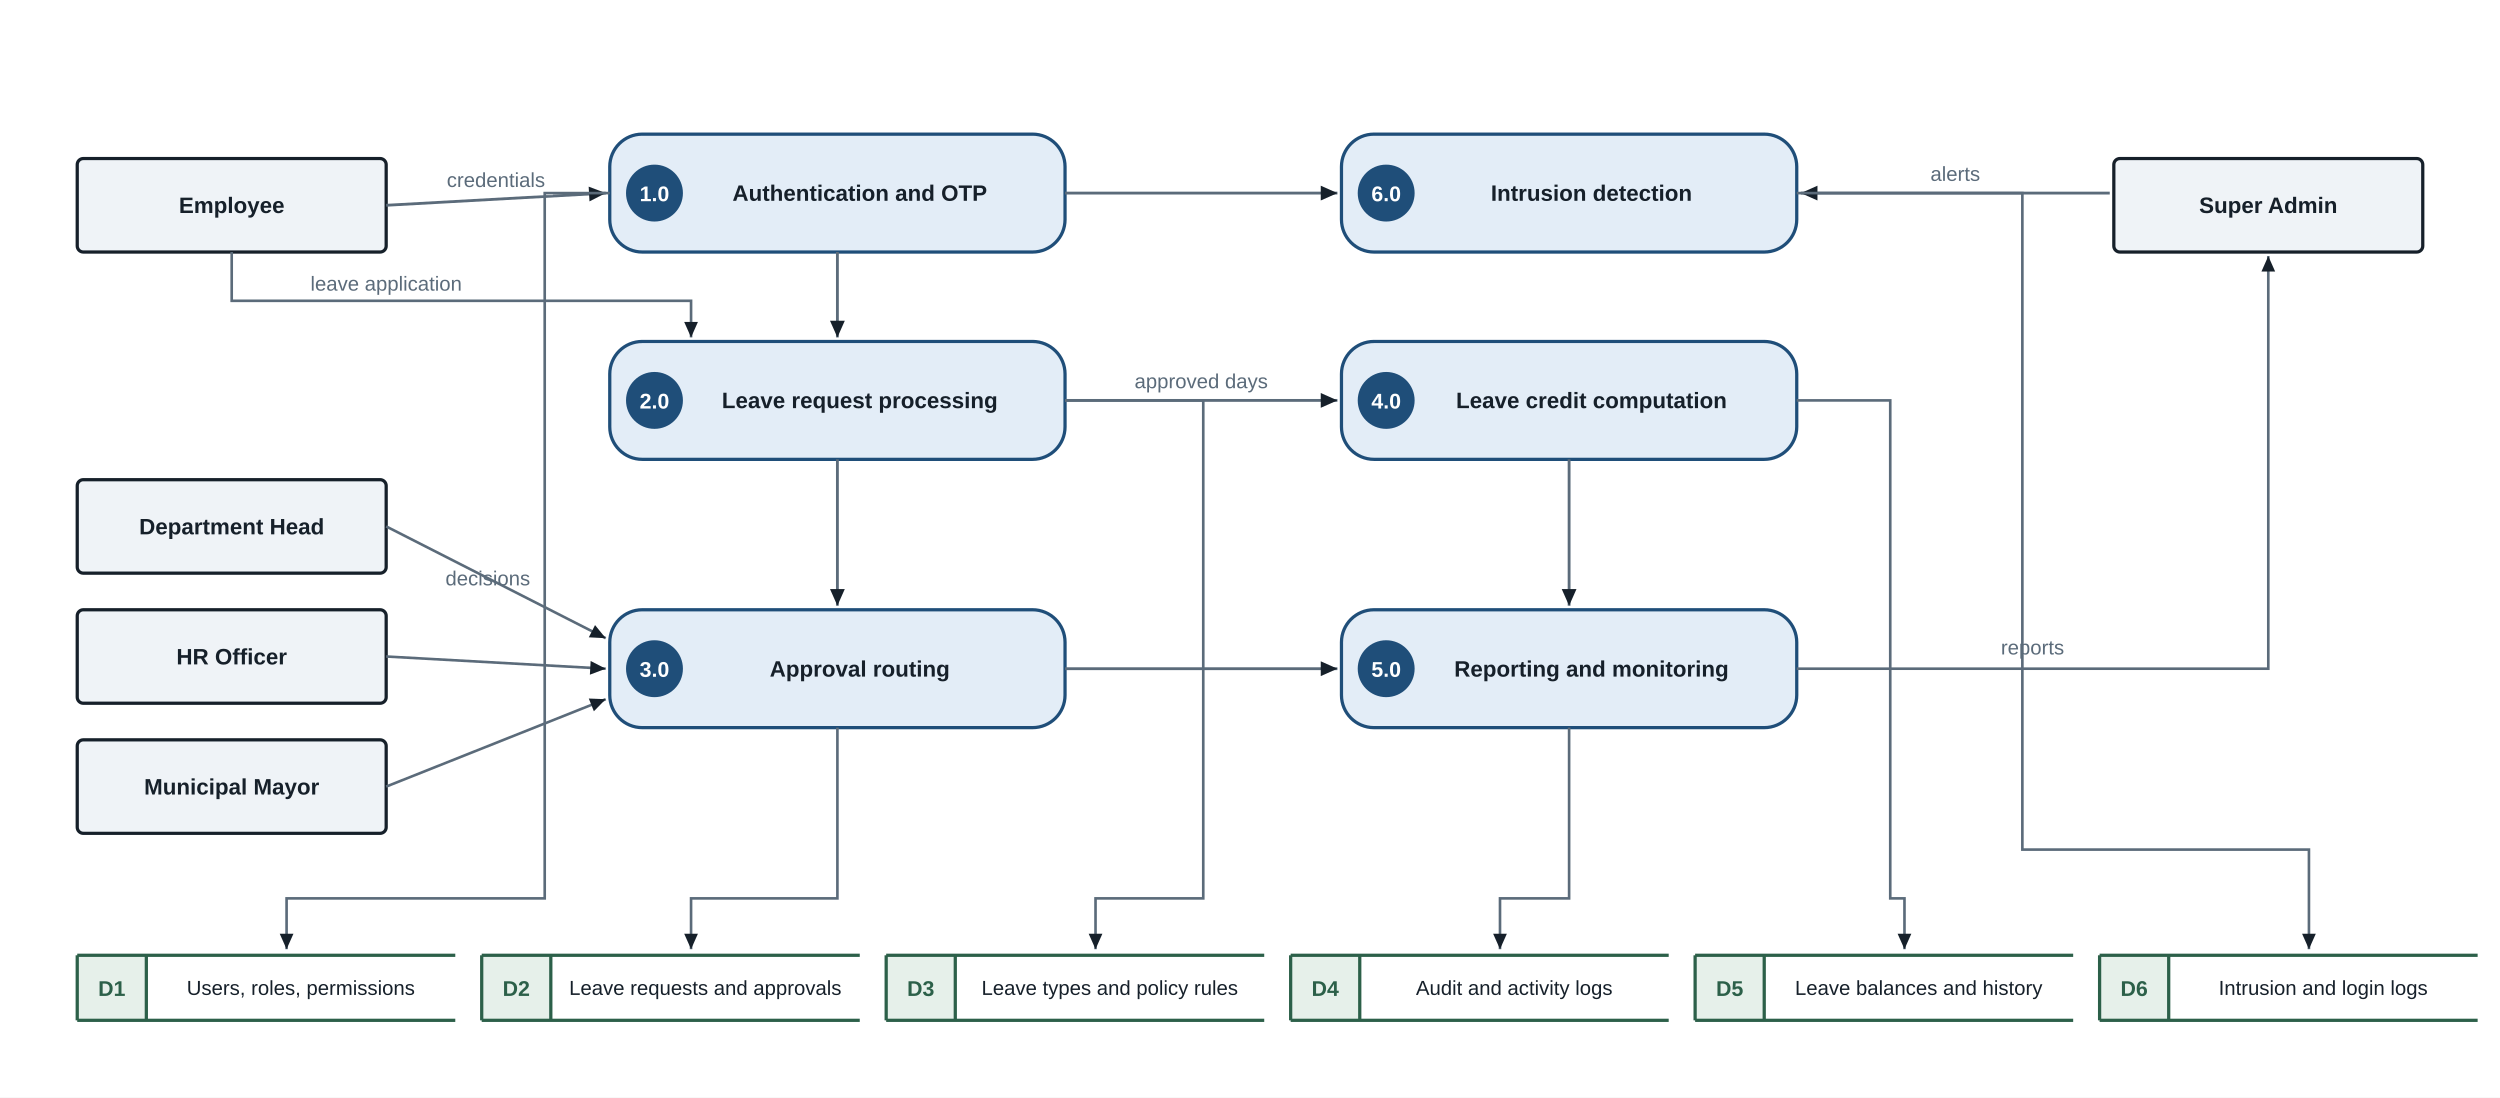
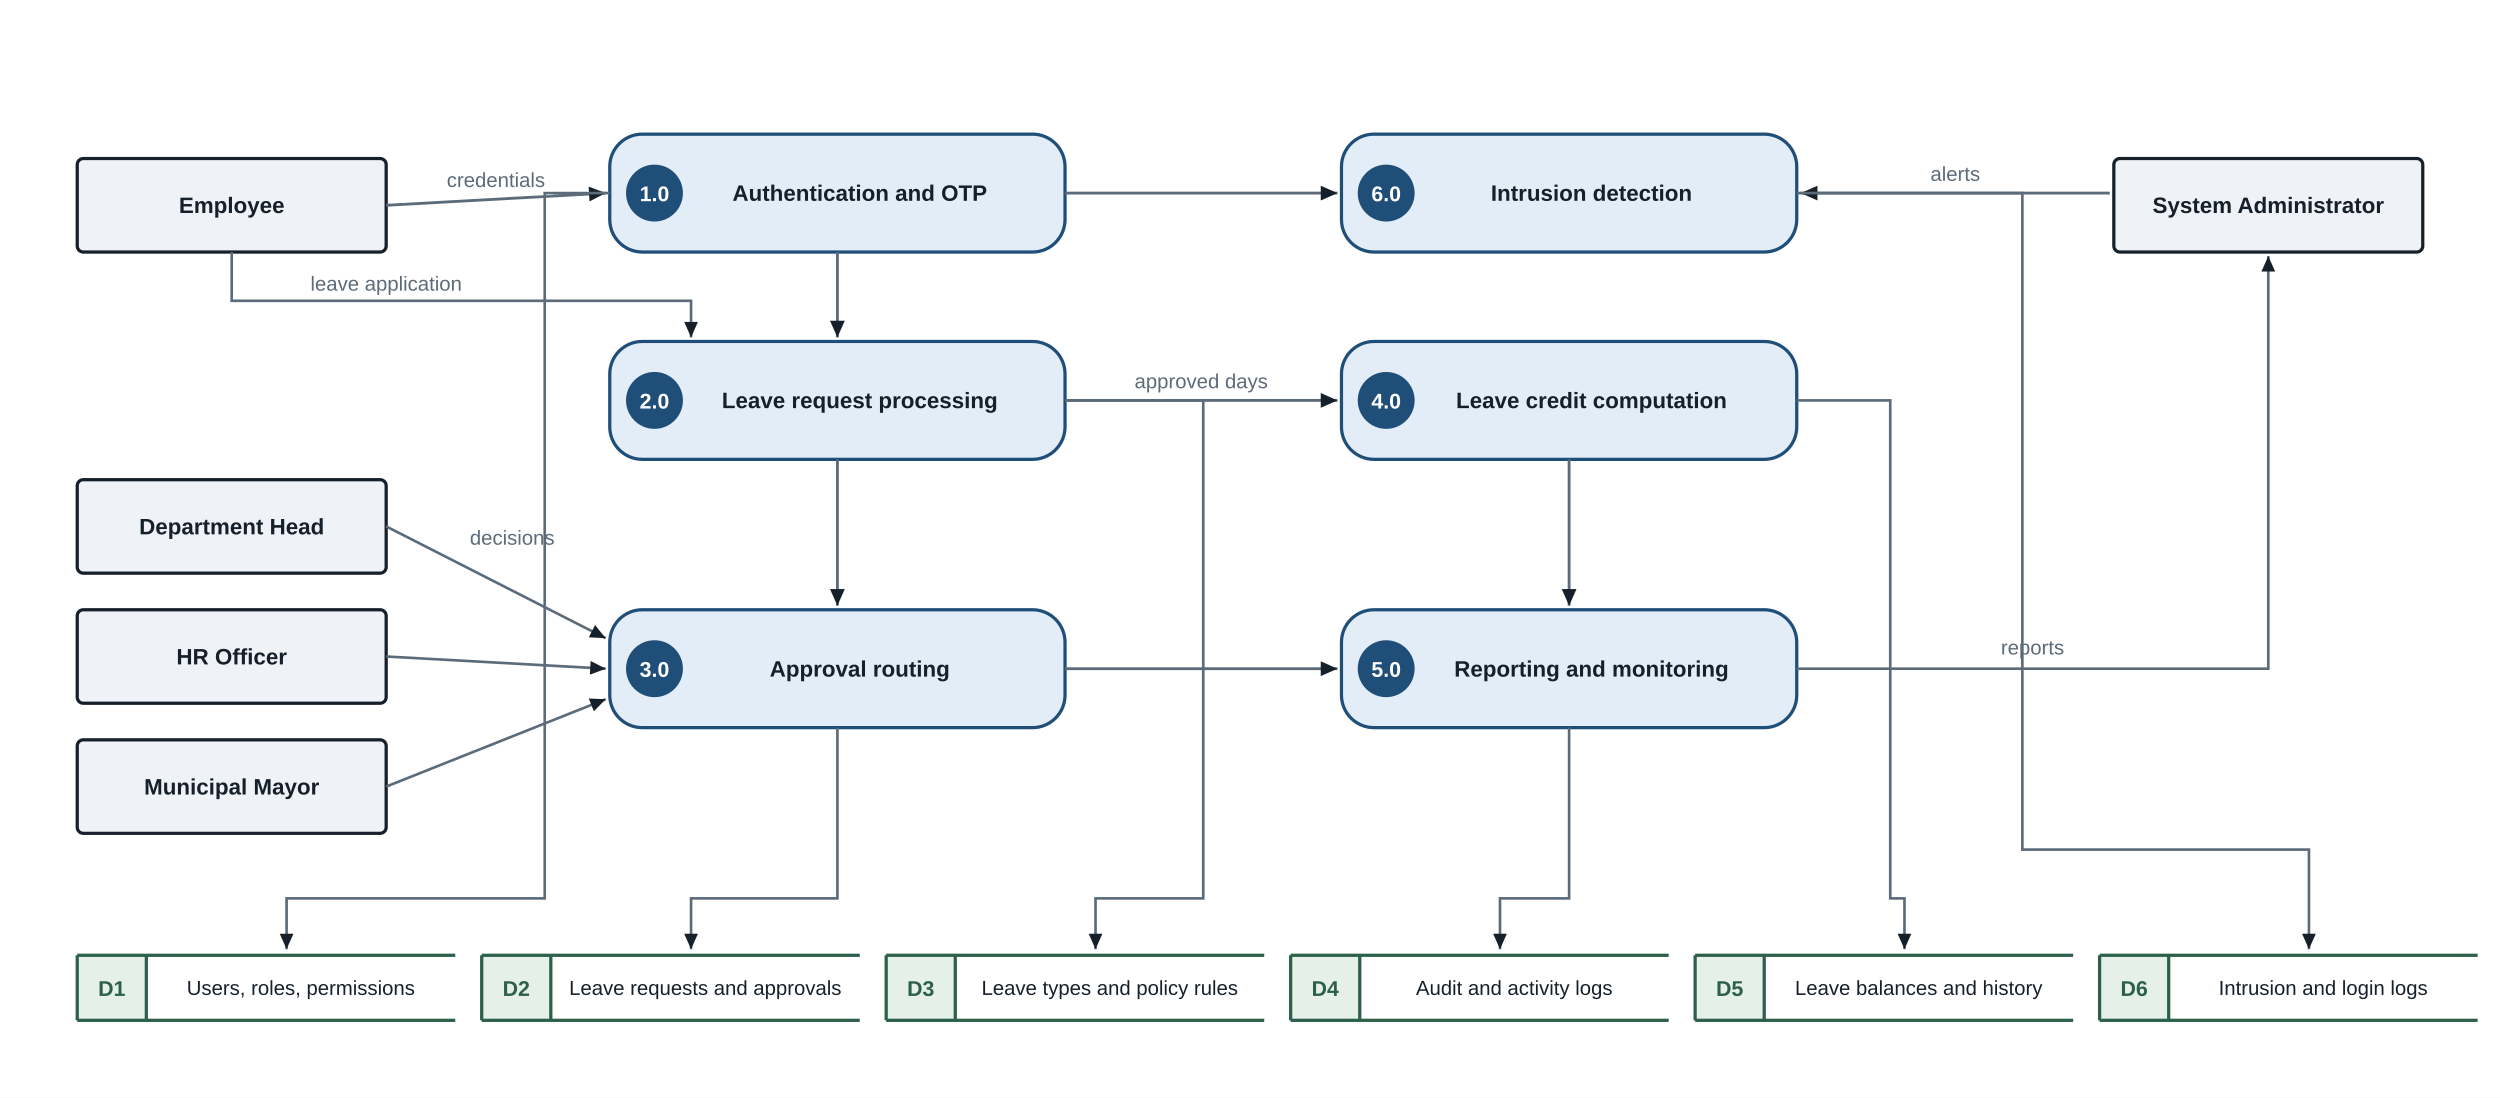
<svg xmlns="http://www.w3.org/2000/svg" viewBox="0 0 1230 540" width="1230" height="540">
  <defs>
    <marker id="ah" viewBox="0 0 10 10" refX="9" refY="5" markerWidth="6.5" markerHeight="6.5" orient="auto-start-reverse">
      <path d="M0,1 L9,5 L0,9 z" fill="#16202a" />
    </marker>
    <marker id="ahm" viewBox="0 0 10 10" refX="9" refY="5" markerWidth="6.5" markerHeight="6.5" orient="auto-start-reverse">
      <path d="M0,1 L9,5 L0,9 z" fill="#5b6b7a" />
    </marker>
  </defs>
  <rect width="1230" height="540" fill="#ffffff" />
  <rect x="38" y="78" width="152" height="46" rx="3" fill="#eff3f7" stroke="#16202a" stroke-width="1.6" />
  <text x="114.0" y="104.8" font-family="Liberation Sans, DejaVu Sans, Arial, sans-serif" font-size="11" fill="#16202a" text-anchor="middle" font-weight="600">Employee</text>
  <rect x="38" y="236" width="152" height="46" rx="3" fill="#eff3f7" stroke="#16202a" stroke-width="1.6" />
  <text x="114.0" y="262.9" font-family="Liberation Sans, DejaVu Sans, Arial, sans-serif" font-size="11" fill="#16202a" text-anchor="middle" font-weight="600">Department Head</text>
  <rect x="38" y="300" width="152" height="46" rx="3" fill="#eff3f7" stroke="#16202a" stroke-width="1.6" />
  <text x="114.0" y="326.9" font-family="Liberation Sans, DejaVu Sans, Arial, sans-serif" font-size="11" fill="#16202a" text-anchor="middle" font-weight="600">HR Officer</text>
  <rect x="38" y="364" width="152" height="46" rx="3" fill="#eff3f7" stroke="#16202a" stroke-width="1.6" />
  <text x="114.0" y="390.9" font-family="Liberation Sans, DejaVu Sans, Arial, sans-serif" font-size="11" fill="#16202a" text-anchor="middle" font-weight="600">Municipal Mayor</text>
  <rect x="1040" y="78" width="152" height="46" rx="3" fill="#eff3f7" stroke="#16202a" stroke-width="1.6" />
-   <text x="1116.0" y="104.8" font-family="Liberation Sans, DejaVu Sans, Arial, sans-serif" font-size="11" fill="#16202a" text-anchor="middle" font-weight="600">Super Admin</text>
+   <text x="1116.0" y="104.8" font-family="Liberation Sans, DejaVu Sans, Arial, sans-serif" font-size="11" fill="#16202a" text-anchor="middle" font-weight="600">System Administrator</text>
  <rect x="300" y="66" width="224" height="58" rx="16" fill="#e3edf7" stroke="#1f4e79" stroke-width="1.6" />
  <circle cx="322" cy="95.0" r="14" fill="#1f4e79" />
  <text x="322.0" y="99.0" font-family="Liberation Sans, DejaVu Sans, Arial, sans-serif" font-size="10.5" fill="#ffffff" text-anchor="middle" font-weight="700">1.0</text>
  <text x="423.0" y="98.8" font-family="Liberation Sans, DejaVu Sans, Arial, sans-serif" font-size="11" fill="#16202a" text-anchor="middle" font-weight="600">Authentication and OTP</text>
  <rect x="300" y="168" width="224" height="58" rx="16" fill="#e3edf7" stroke="#1f4e79" stroke-width="1.6" />
  <circle cx="322" cy="197.0" r="14" fill="#1f4e79" />
  <text x="322.0" y="201.0" font-family="Liberation Sans, DejaVu Sans, Arial, sans-serif" font-size="10.5" fill="#ffffff" text-anchor="middle" font-weight="700">2.0</text>
  <text x="423.0" y="200.8" font-family="Liberation Sans, DejaVu Sans, Arial, sans-serif" font-size="11" fill="#16202a" text-anchor="middle" font-weight="600">Leave request processing</text>
  <rect x="300" y="300" width="224" height="58" rx="16" fill="#e3edf7" stroke="#1f4e79" stroke-width="1.6" />
  <circle cx="322" cy="329.0" r="14" fill="#1f4e79" />
  <text x="322.0" y="333.0" font-family="Liberation Sans, DejaVu Sans, Arial, sans-serif" font-size="10.5" fill="#ffffff" text-anchor="middle" font-weight="700">3.0</text>
  <text x="423.0" y="332.9" font-family="Liberation Sans, DejaVu Sans, Arial, sans-serif" font-size="11" fill="#16202a" text-anchor="middle" font-weight="600">Approval routing</text>
  <rect x="660" y="66" width="224" height="58" rx="16" fill="#e3edf7" stroke="#1f4e79" stroke-width="1.6" />
  <circle cx="682" cy="95.0" r="14" fill="#1f4e79" />
  <text x="682.0" y="99.0" font-family="Liberation Sans, DejaVu Sans, Arial, sans-serif" font-size="10.5" fill="#ffffff" text-anchor="middle" font-weight="700">6.0</text>
  <text x="783.0" y="98.8" font-family="Liberation Sans, DejaVu Sans, Arial, sans-serif" font-size="11" fill="#16202a" text-anchor="middle" font-weight="600">Intrusion detection</text>
  <rect x="660" y="168" width="224" height="58" rx="16" fill="#e3edf7" stroke="#1f4e79" stroke-width="1.6" />
  <circle cx="682" cy="197.0" r="14" fill="#1f4e79" />
  <text x="682.0" y="201.0" font-family="Liberation Sans, DejaVu Sans, Arial, sans-serif" font-size="10.5" fill="#ffffff" text-anchor="middle" font-weight="700">4.0</text>
  <text x="783.0" y="200.8" font-family="Liberation Sans, DejaVu Sans, Arial, sans-serif" font-size="11" fill="#16202a" text-anchor="middle" font-weight="600">Leave credit computation</text>
  <rect x="660" y="300" width="224" height="58" rx="16" fill="#e3edf7" stroke="#1f4e79" stroke-width="1.6" />
  <circle cx="682" cy="329.0" r="14" fill="#1f4e79" />
  <text x="682.0" y="333.0" font-family="Liberation Sans, DejaVu Sans, Arial, sans-serif" font-size="10.5" fill="#ffffff" text-anchor="middle" font-weight="700">5.0</text>
  <text x="783.0" y="332.9" font-family="Liberation Sans, DejaVu Sans, Arial, sans-serif" font-size="11" fill="#16202a" text-anchor="middle" font-weight="600">Reporting and monitoring</text>
  <line x1="190.0" y1="101.0" x2="298.0" y2="95.0" stroke="#5b6b7a" stroke-width="1.4" marker-end="url(#ah)" />
  <rect x="216.0" y="83.0" width="56.0" height="13.0" fill="#ffffff" opacity="0.92" />
  <text x="244.0" y="92.0" font-family="Liberation Sans, DejaVu Sans, Arial, sans-serif" font-size="10" fill="#5b6b7a" text-anchor="middle" font-weight="500">credentials</text>
  <polyline points="114.0,124.0 114.0,148.0 340.0,148.0 340.0,166.0" fill="none" stroke="#5b6b7a" stroke-width="1.3" marker-end="url(#ah)" />
  <text x="190.0" y="143.0" font-family="Liberation Sans, DejaVu Sans, Arial, sans-serif" font-size="10" fill="#5b6b7a" text-anchor="middle" font-weight="500">leave application</text>
  <line x1="190.0" y1="259.0" x2="298.0" y2="314.0" stroke="#5b6b7a" stroke-width="1.3" marker-end="url(#ah)" />
  <line x1="190.0" y1="323.0" x2="298.0" y2="329.0" stroke="#5b6b7a" stroke-width="1.3" marker-end="url(#ah)" />
  <line x1="190.0" y1="387.0" x2="298.0" y2="344.0" stroke="#5b6b7a" stroke-width="1.3" marker-end="url(#ah)" />
-   <text x="240.0" y="288.0" font-family="Liberation Sans, DejaVu Sans, Arial, sans-serif" font-size="10" fill="#5b6b7a" text-anchor="middle" font-weight="500">decisions</text>
+   <text x="252.0" y="268.0" font-family="Liberation Sans, DejaVu Sans, Arial, sans-serif" font-size="10" fill="#5b6b7a" text-anchor="middle" font-weight="500">decisions</text>
  <line x1="1038.0" y1="95.0" x2="886.0" y2="95.0" stroke="#5b6b7a" stroke-width="1.4" marker-end="url(#ah)" />
  <rect x="945.9" y="80.0" width="32.2" height="13.0" fill="#ffffff" opacity="0.92" />
  <text x="962.0" y="89.0" font-family="Liberation Sans, DejaVu Sans, Arial, sans-serif" font-size="10" fill="#5b6b7a" text-anchor="middle" font-weight="500">alerts</text>
  <polyline points="884.0,329.0 1116.0,329.0 1116.0,126.0" fill="none" stroke="#5b6b7a" stroke-width="1.3" marker-end="url(#ah)" />
  <text x="1000.0" y="322.0" font-family="Liberation Sans, DejaVu Sans, Arial, sans-serif" font-size="10" fill="#5b6b7a" text-anchor="middle" font-weight="500">reports</text>
  <line x1="412.0" y1="124.0" x2="412.0" y2="166.0" stroke="#5b6b7a" stroke-width="1.4" marker-end="url(#ah)" />
  <line x1="412.0" y1="226.0" x2="412.0" y2="298.0" stroke="#5b6b7a" stroke-width="1.4" marker-end="url(#ah)" />
  <line x1="524.0" y1="329.0" x2="658.0" y2="329.0" stroke="#5b6b7a" stroke-width="1.4" marker-end="url(#ah)" />
  <line x1="524.0" y1="197.0" x2="658.0" y2="197.0" stroke="#5b6b7a" stroke-width="1.4" marker-end="url(#ah)" />
  <rect x="555.9" y="182.0" width="70.2" height="13.0" fill="#ffffff" opacity="0.92" />
  <text x="591.0" y="191.0" font-family="Liberation Sans, DejaVu Sans, Arial, sans-serif" font-size="10" fill="#5b6b7a" text-anchor="middle" font-weight="500">approved days</text>
  <line x1="772.0" y1="226.0" x2="772.0" y2="298.0" stroke="#5b6b7a" stroke-width="1.4" marker-end="url(#ah)" />
  <line x1="524.0" y1="95.0" x2="658.0" y2="95.0" stroke="#5b6b7a" stroke-width="1.4" marker-end="url(#ah)" />
  <rect x="38" y="470" width="186" height="32" fill="#ffffff" />
  <rect x="38" y="470" width="34" height="32" fill="#e6f0ea" />
  <line x1="38" y1="470" x2="224" y2="470" stroke="#2c6049" stroke-width="1.6" />
  <line x1="38" y1="502" x2="224" y2="502" stroke="#2c6049" stroke-width="1.6" />
  <line x1="38" y1="470" x2="38" y2="502" stroke="#2c6049" stroke-width="1.6" />
  <line x1="72" y1="470" x2="72" y2="502" stroke="#2c6049" stroke-width="1.6" />
  <text x="55.0" y="490.0" font-family="Liberation Sans, DejaVu Sans, Arial, sans-serif" font-size="10.5" fill="#2c6049" text-anchor="middle" font-weight="700">D1</text>
  <text x="148.0" y="489.5" font-family="Liberation Sans, DejaVu Sans, Arial, sans-serif" font-size="10" fill="#16202a" text-anchor="middle" font-weight="500">Users, roles, permissions</text>
  <rect x="237" y="470" width="186" height="32" fill="#ffffff" />
  <rect x="237" y="470" width="34" height="32" fill="#e6f0ea" />
  <line x1="237" y1="470" x2="423" y2="470" stroke="#2c6049" stroke-width="1.6" />
  <line x1="237" y1="502" x2="423" y2="502" stroke="#2c6049" stroke-width="1.6" />
  <line x1="237" y1="470" x2="237" y2="502" stroke="#2c6049" stroke-width="1.6" />
  <line x1="271" y1="470" x2="271" y2="502" stroke="#2c6049" stroke-width="1.6" />
  <text x="254.0" y="490.0" font-family="Liberation Sans, DejaVu Sans, Arial, sans-serif" font-size="10.5" fill="#2c6049" text-anchor="middle" font-weight="700">D2</text>
  <text x="347.0" y="489.5" font-family="Liberation Sans, DejaVu Sans, Arial, sans-serif" font-size="10" fill="#16202a" text-anchor="middle" font-weight="500">Leave requests and approvals</text>
  <rect x="436" y="470" width="186" height="32" fill="#ffffff" />
  <rect x="436" y="470" width="34" height="32" fill="#e6f0ea" />
  <line x1="436" y1="470" x2="622" y2="470" stroke="#2c6049" stroke-width="1.6" />
  <line x1="436" y1="502" x2="622" y2="502" stroke="#2c6049" stroke-width="1.6" />
  <line x1="436" y1="470" x2="436" y2="502" stroke="#2c6049" stroke-width="1.6" />
  <line x1="470" y1="470" x2="470" y2="502" stroke="#2c6049" stroke-width="1.6" />
  <text x="453.0" y="490.0" font-family="Liberation Sans, DejaVu Sans, Arial, sans-serif" font-size="10.5" fill="#2c6049" text-anchor="middle" font-weight="700">D3</text>
  <text x="546.0" y="489.5" font-family="Liberation Sans, DejaVu Sans, Arial, sans-serif" font-size="10" fill="#16202a" text-anchor="middle" font-weight="500">Leave types and policy rules</text>
  <rect x="635" y="470" width="186" height="32" fill="#ffffff" />
  <rect x="635" y="470" width="34" height="32" fill="#e6f0ea" />
  <line x1="635" y1="470" x2="821" y2="470" stroke="#2c6049" stroke-width="1.6" />
  <line x1="635" y1="502" x2="821" y2="502" stroke="#2c6049" stroke-width="1.6" />
  <line x1="635" y1="470" x2="635" y2="502" stroke="#2c6049" stroke-width="1.6" />
  <line x1="669" y1="470" x2="669" y2="502" stroke="#2c6049" stroke-width="1.6" />
  <text x="652.0" y="490.0" font-family="Liberation Sans, DejaVu Sans, Arial, sans-serif" font-size="10.5" fill="#2c6049" text-anchor="middle" font-weight="700">D4</text>
  <text x="745.0" y="489.5" font-family="Liberation Sans, DejaVu Sans, Arial, sans-serif" font-size="10" fill="#16202a" text-anchor="middle" font-weight="500">Audit and activity logs</text>
  <rect x="834" y="470" width="186" height="32" fill="#ffffff" />
  <rect x="834" y="470" width="34" height="32" fill="#e6f0ea" />
  <line x1="834" y1="470" x2="1020" y2="470" stroke="#2c6049" stroke-width="1.6" />
  <line x1="834" y1="502" x2="1020" y2="502" stroke="#2c6049" stroke-width="1.6" />
  <line x1="834" y1="470" x2="834" y2="502" stroke="#2c6049" stroke-width="1.6" />
  <line x1="868" y1="470" x2="868" y2="502" stroke="#2c6049" stroke-width="1.6" />
  <text x="851.0" y="490.0" font-family="Liberation Sans, DejaVu Sans, Arial, sans-serif" font-size="10.5" fill="#2c6049" text-anchor="middle" font-weight="700">D5</text>
  <text x="944.0" y="489.5" font-family="Liberation Sans, DejaVu Sans, Arial, sans-serif" font-size="10" fill="#16202a" text-anchor="middle" font-weight="500">Leave balances and history</text>
  <rect x="1033" y="470" width="186" height="32" fill="#ffffff" />
  <rect x="1033" y="470" width="34" height="32" fill="#e6f0ea" />
  <line x1="1033" y1="470" x2="1219" y2="470" stroke="#2c6049" stroke-width="1.6" />
  <line x1="1033" y1="502" x2="1219" y2="502" stroke="#2c6049" stroke-width="1.6" />
  <line x1="1033" y1="470" x2="1033" y2="502" stroke="#2c6049" stroke-width="1.6" />
  <line x1="1067" y1="470" x2="1067" y2="502" stroke="#2c6049" stroke-width="1.6" />
  <text x="1050.0" y="490.0" font-family="Liberation Sans, DejaVu Sans, Arial, sans-serif" font-size="10.5" fill="#2c6049" text-anchor="middle" font-weight="700">D6</text>
  <text x="1143.0" y="489.5" font-family="Liberation Sans, DejaVu Sans, Arial, sans-serif" font-size="10" fill="#16202a" text-anchor="middle" font-weight="500">Intrusion and login logs</text>
  <polyline points="300.0,95.0 268.0,95.0 268.0,442.0 141.0,442.0 141.0,467.0" fill="none" stroke="#5b6b7a" stroke-width="1.3" marker-end="url(#ah)" />
  <polyline points="412.0,358.0 412.0,442.0 340.0,442.0 340.0,467.0" fill="none" stroke="#5b6b7a" stroke-width="1.3" marker-end="url(#ah)" />
  <polyline points="524.0,197.0 592.0,197.0 592.0,442.0 539.0,442.0 539.0,467.0" fill="none" stroke="#5b6b7a" stroke-width="1.3" marker-end="url(#ah)" />
  <polyline points="772.0,358.0 772.0,442.0 738.0,442.0 738.0,467.0" fill="none" stroke="#5b6b7a" stroke-width="1.3" marker-end="url(#ah)" />
  <polyline points="884.0,197.0 930.0,197.0 930.0,442.0 937.0,442.0 937.0,467.0" fill="none" stroke="#5b6b7a" stroke-width="1.3" marker-end="url(#ah)" />
  <polyline points="884.0,95.0 995.0,95.0 995.0,418.0 1136.0,418.0 1136.0,467.0" fill="none" stroke="#5b6b7a" stroke-width="1.3" marker-end="url(#ah)" />
</svg>
